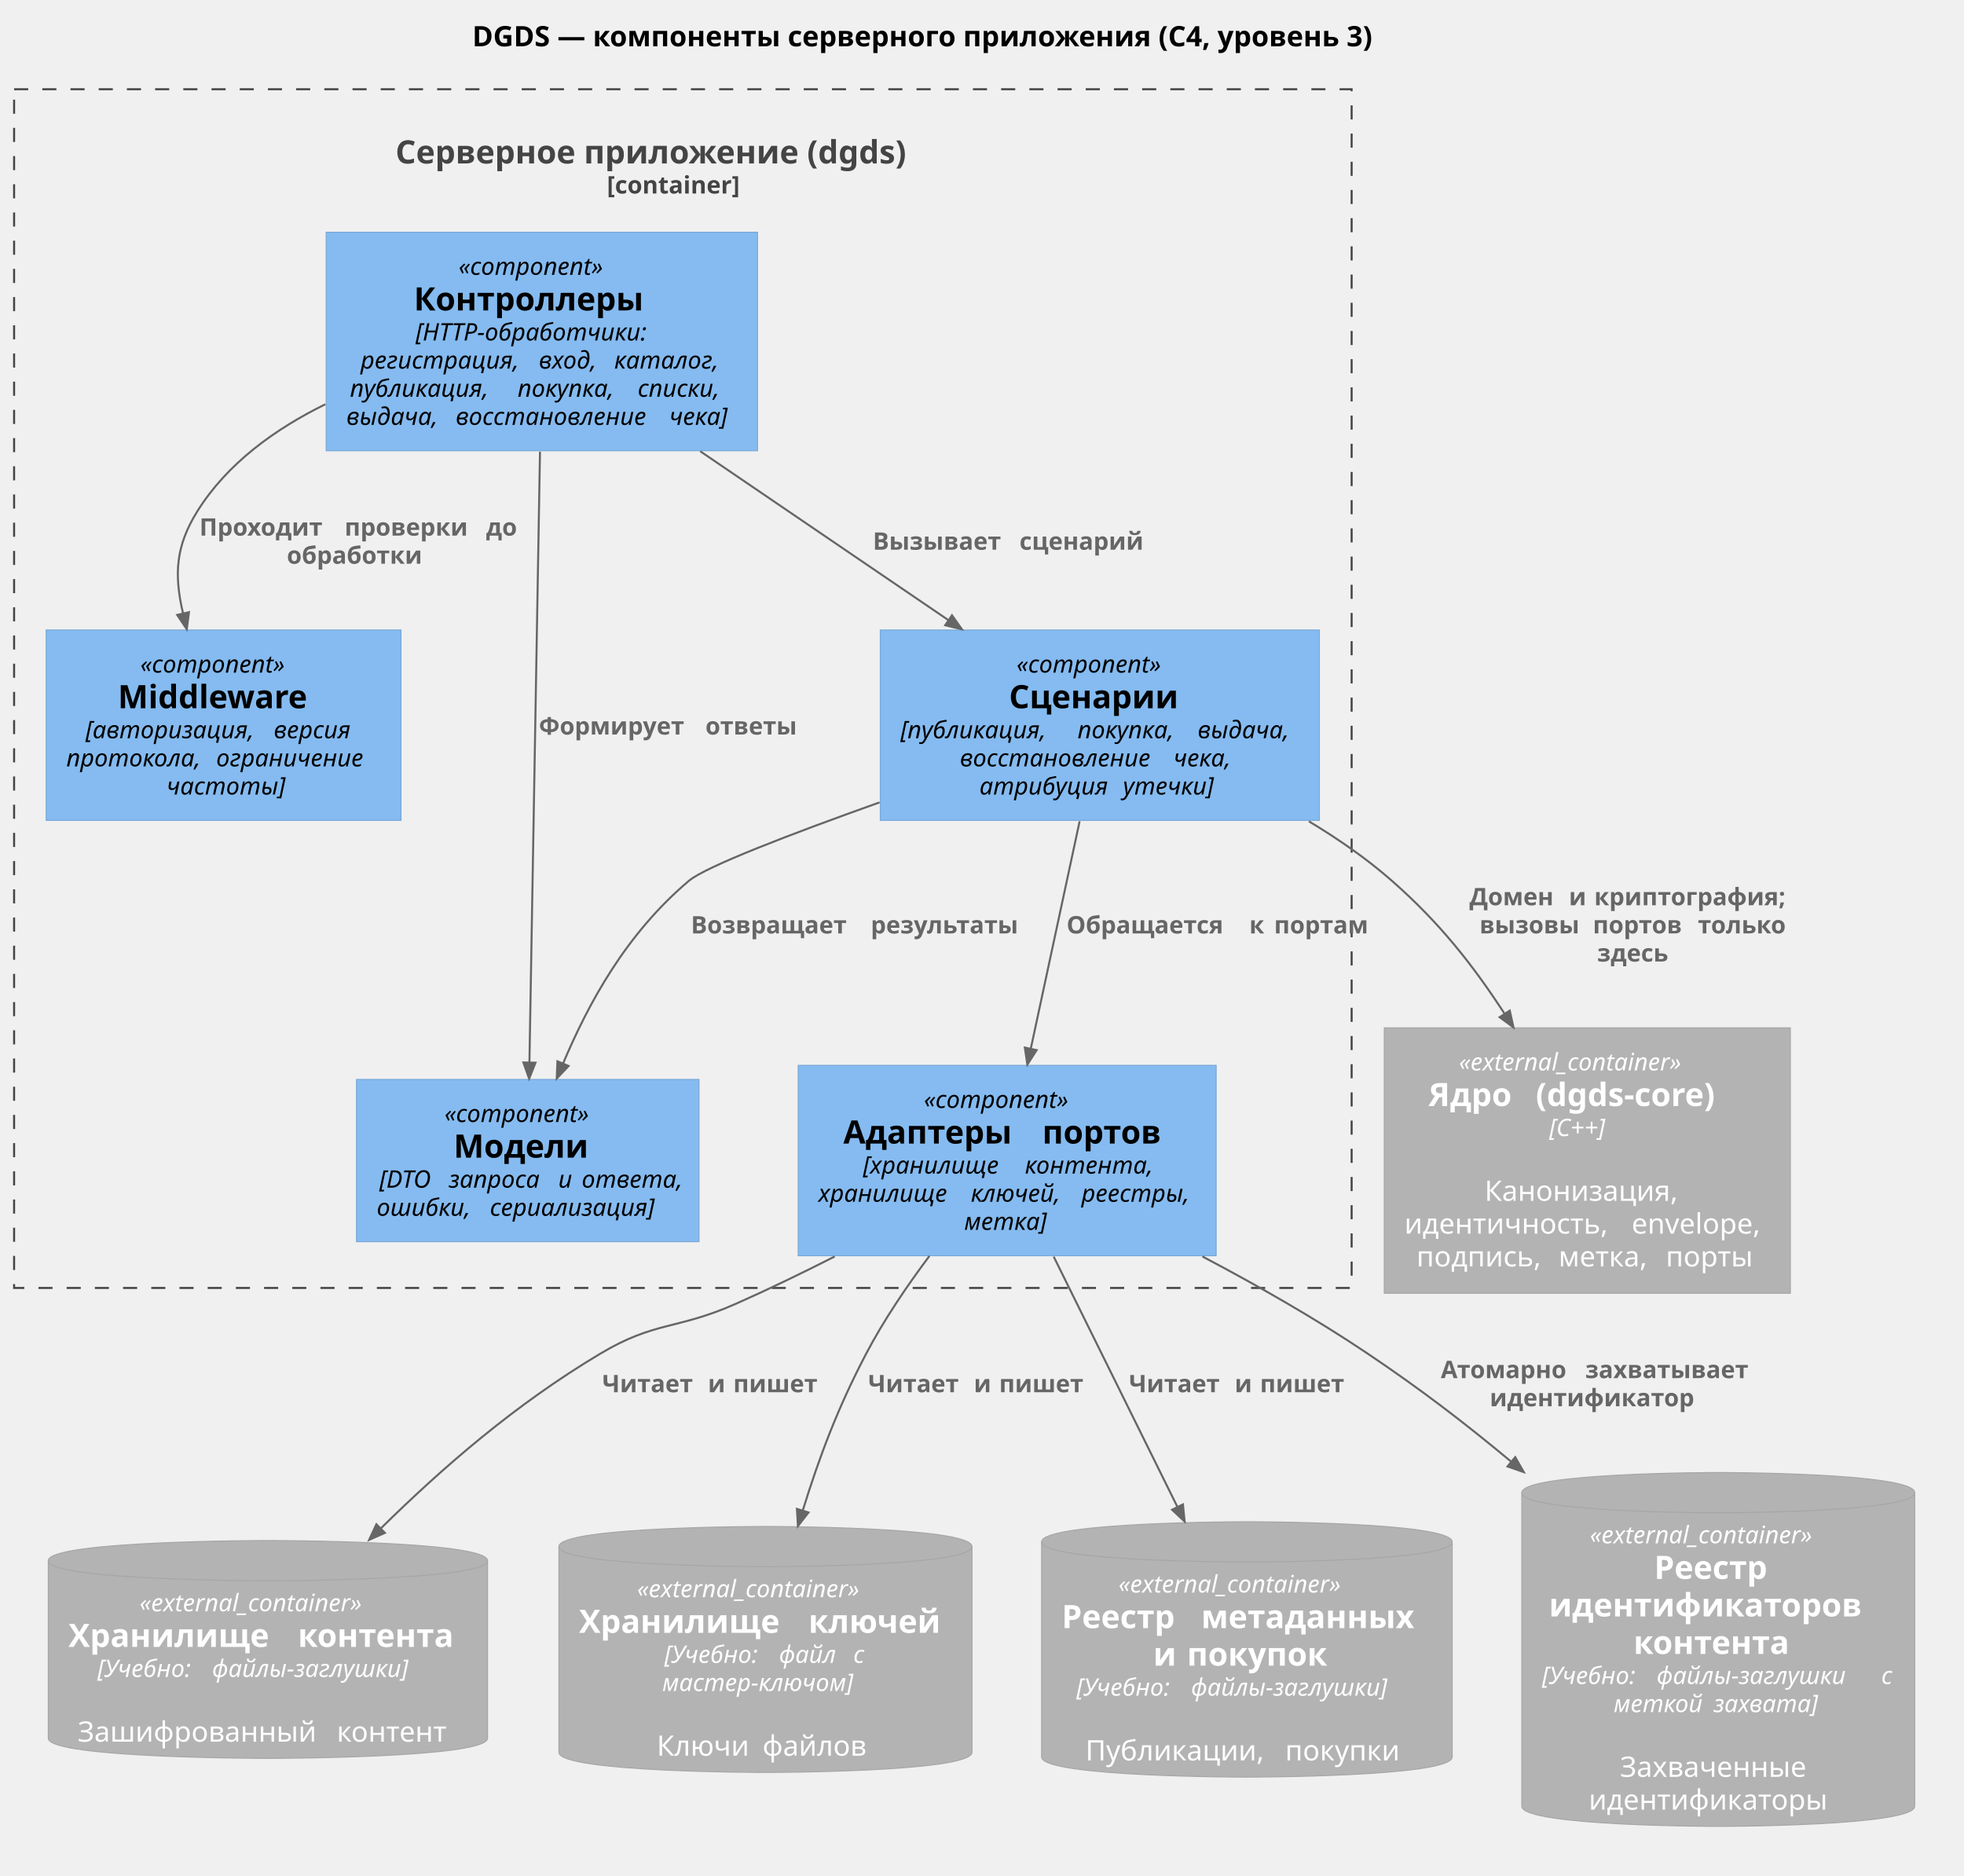
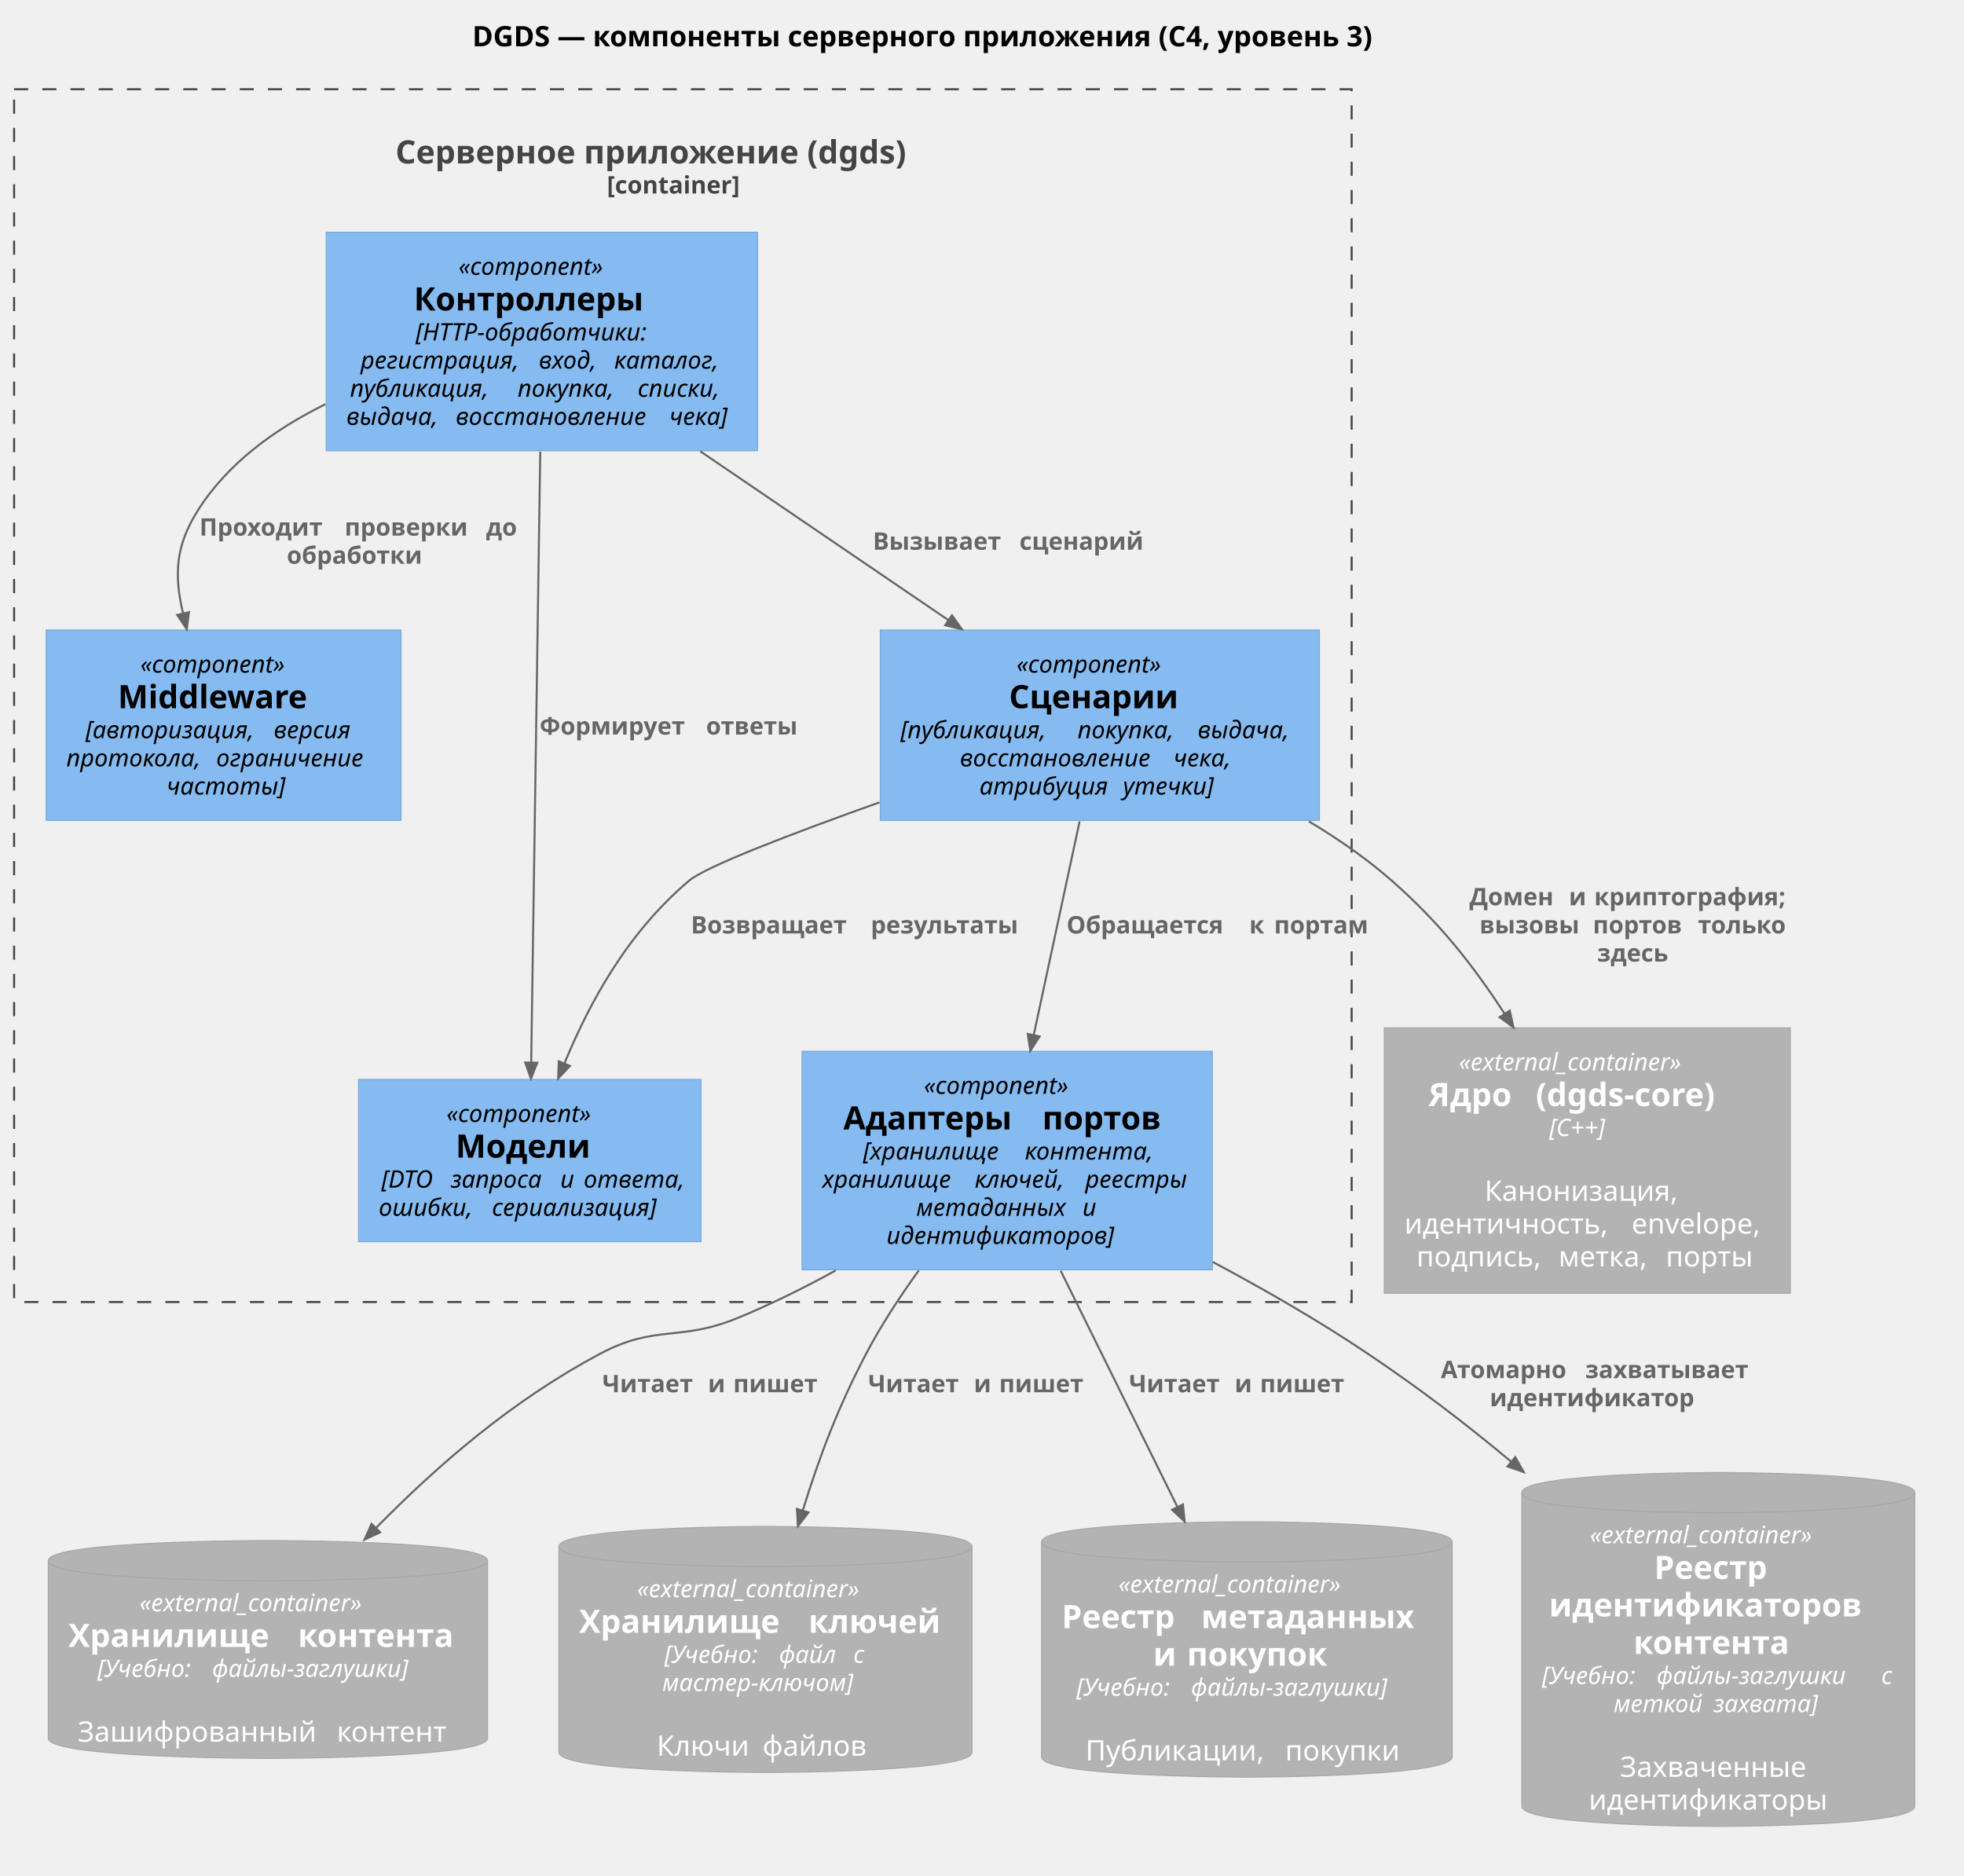
<svg xmlns="http://www.w3.org/2000/svg" version="1.1" data-diagram-type="DESCRIPTION" style="width:975px;height:931px;background:#FFFFFF;" width="975px" height="931px" viewBox="0 0 975 931" zoomAndPan="magnify" preserveAspectRatio="none" contentStyleType="text/css">
  <defs />
  <g font-family="sans-serif" lengthAdjust="spacing">
    <g class="title" data-source-line="3">
      <text x="234.459" y="22.995" fill="#000" font-size="14" textLength="499.611" font-weight="700">DGDS — компоненты серверного приложения (C4, уровень 3)</text>
    </g>
    <g class="cluster" data-qualified-name="server" id="ent0001" data-source-line="1666">
-       <rect x="7" y="44.297" width="664" height="595.09" fill="none" style="stroke:#444;stroke-width:1;stroke-dasharray:7,7;" />
+       <rect x="7" y="44.297" width="664" height="602.08" fill="none" style="stroke:#444;stroke-width:1;stroke-dasharray:7,7;" />
      <text x="196.328" y="81.148" fill="#444" font-size="16" textLength="285.344" font-weight="700">Серверное приложение (dgds)</text>
      <text x="301.292" y="96.061" fill="#444" font-size="12" textLength="75.416" font-weight="700">[container]</text>
    </g>
    <g class="entity" data-qualified-name="server.middleware" id="ent0002" data-source-line="78">
      <rect x="22.93" y="312.767" width="176.141" height="94.5" fill="#85BBF0" style="stroke:#78A8D8;stroke-width:0.5;" />
      <text x="69.651" y="333.906" fill="#000" font-size="12" textLength="82.699" font-style="italic">«component»</text>
      <text x="58.516" y="351.587" fill="#000" font-size="16" textLength="104.969" font-weight="700">Middleware</text>
      <text x="42.454" y="366.499" fill="#000" font-size="12" textLength="89.59" font-style="italic">[авторизация,</text>
      <text x="132.044" y="366.499" fill="#000" font-size="12" font-style="italic"> </text>
      <text x="135.859" y="366.499" fill="#000" font-size="12" textLength="43.688" font-style="italic">версия</text>
      <text x="32.93" y="380.468" fill="#000" font-size="12" textLength="70.564" font-style="italic">протокола,</text>
      <text x="103.494" y="380.468" fill="#000" font-size="12" font-style="italic"> </text>
      <text x="107.309" y="380.468" fill="#000" font-size="12" textLength="81.762" font-style="italic">ограничение</text>
      <text x="82.741" y="394.437" fill="#000" font-size="12" textLength="56.52" font-style="italic">частоты]</text>
    </g>
    <g class="entity" data-qualified-name="server.controllers" id="ent0003" data-source-line="78">
      <rect x="161.93" y="115.297" width="214.133" height="108.469" fill="#85BBF0" style="stroke:#78A8D8;stroke-width:0.5;" />
      <text x="227.647" y="136.436" fill="#000" font-size="12" textLength="82.699" font-style="italic">«component»</text>
      <text x="205.469" y="154.117" fill="#000" font-size="16" textLength="127.055" font-weight="700">Контроллеры</text>
      <text x="206.319" y="169.029" fill="#000" font-size="12" textLength="125.355" font-style="italic">[HTTP-обработчики:</text>
      <text x="178.999" y="182.998" fill="#000" font-size="12" textLength="84.662" font-style="italic">регистрация,</text>
      <text x="263.661" y="182.998" fill="#000" font-size="12" font-style="italic"> </text>
      <text x="267.476" y="182.998" fill="#000" font-size="12" textLength="33.627" font-style="italic">вход,</text>
      <text x="301.103" y="182.998" fill="#000" font-size="12" font-style="italic"> </text>
      <text x="304.917" y="182.998" fill="#000" font-size="12" textLength="54.076" font-style="italic">каталог,</text>
      <text x="173.723" y="196.967" fill="#000" font-size="12" textLength="79.418" font-style="italic">публикация,</text>
      <text x="253.141" y="196.967" fill="#000" font-size="12" font-style="italic"> </text>
      <text x="256.955" y="196.967" fill="#000" font-size="12" textLength="55.799" font-style="italic">покупка,</text>
      <text x="312.754" y="196.967" fill="#000" font-size="12" font-style="italic"> </text>
      <text x="316.569" y="196.967" fill="#000" font-size="12" textLength="47.701" font-style="italic">списки,</text>
      <text x="171.93" y="210.936" fill="#000" font-size="12" textLength="50.455" font-style="italic">выдача,</text>
      <text x="222.385" y="210.936" fill="#000" font-size="12" font-style="italic"> </text>
      <text x="226.2" y="210.936" fill="#000" font-size="12" textLength="102.293" font-style="italic">восстановление</text>
      <text x="328.493" y="210.936" fill="#000" font-size="12" font-style="italic"> </text>
      <text x="332.307" y="210.936" fill="#000" font-size="12" textLength="33.756" font-style="italic">чека]</text>
    </g>
    <g class="entity" data-qualified-name="server.services" id="ent0004" data-source-line="78">
      <rect x="437.01" y="312.767" width="217.982" height="94.5" fill="#85BBF0" style="stroke:#78A8D8;stroke-width:0.5;" />
      <text x="504.652" y="333.906" fill="#000" font-size="12" textLength="82.699" font-style="italic">«component»</text>
      <text x="500.911" y="351.587" fill="#000" font-size="16" textLength="90.18" font-weight="700">Сценарии</text>
      <text x="447.01" y="366.499" fill="#000" font-size="12" textLength="84.1" font-style="italic">[публикация,</text>
      <text x="531.11" y="366.499" fill="#000" font-size="12" font-style="italic"> </text>
      <text x="534.924" y="366.499" fill="#000" font-size="12" textLength="55.799" font-style="italic">покупка,</text>
      <text x="590.723" y="366.499" fill="#000" font-size="12" font-style="italic"> </text>
      <text x="594.537" y="366.499" fill="#000" font-size="12" textLength="50.455" font-style="italic">выдача,</text>
      <text x="476.503" y="380.468" fill="#000" font-size="12" textLength="102.293" font-style="italic">восстановление</text>
      <text x="578.796" y="380.468" fill="#000" font-size="12" font-style="italic"> </text>
      <text x="582.611" y="380.468" fill="#000" font-size="12" textLength="32.889" font-style="italic">чека,</text>
      <text x="486.224" y="394.437" fill="#000" font-size="12" textLength="67.447" font-style="italic">атрибуция</text>
      <text x="553.671" y="394.437" fill="#000" font-size="12" font-style="italic"> </text>
      <text x="557.486" y="394.437" fill="#000" font-size="12" textLength="48.293" font-style="italic">утечки]</text>
    </g>
    <g class="entity" data-qualified-name="server.models" id="ent0005" data-source-line="78">
-       <rect x="176.99" y="535.877" width="170.018" height="80.531" fill="#85BBF0" style="stroke:#78A8D8;stroke-width:0.5;" />
-       <text x="220.649" y="557.016" fill="#000" font-size="12" textLength="82.699" font-style="italic">«component»</text>
-       <text x="225.19" y="574.697" fill="#000" font-size="16" textLength="73.617" font-weight="700">Модели</text>
-       <text x="188.311" y="589.609" fill="#000" font-size="12" textLength="30.697" font-style="italic">[DTO</text>
-       <text x="219.009" y="589.609" fill="#000" font-size="12" font-style="italic"> </text>
-       <text x="222.823" y="589.609" fill="#000" font-size="12" textLength="50.49" font-style="italic">запроса</text>
-       <text x="273.313" y="589.609" fill="#000" font-size="12" font-style="italic"> </text>
-       <text x="277.128" y="589.609" fill="#000" font-size="12" font-style="italic">и</text>
-       <text x="284.927" y="589.609" fill="#000" font-size="12" font-style="italic"> </text>
-       <text x="288.741" y="589.609" fill="#000" font-size="12" textLength="46.945" font-style="italic">ответа,</text>
-       <text x="186.99" y="603.578" fill="#000" font-size="12" textLength="52.383" font-style="italic">ошибки,</text>
-       <text x="239.373" y="603.578" fill="#000" font-size="12" font-style="italic"> </text>
-       <text x="243.187" y="603.578" fill="#000" font-size="12" textLength="93.82" font-style="italic">сериализация]</text>
+       <rect x="177.99" y="535.877" width="170.018" height="80.531" fill="#85BBF0" style="stroke:#78A8D8;stroke-width:0.5;" />
+       <text x="221.649" y="557.016" fill="#000" font-size="12" textLength="82.699" font-style="italic">«component»</text>
+       <text x="226.19" y="574.697" fill="#000" font-size="16" textLength="73.617" font-weight="700">Модели</text>
+       <text x="189.311" y="589.609" fill="#000" font-size="12" textLength="30.697" font-style="italic">[DTO</text>
+       <text x="220.009" y="589.609" fill="#000" font-size="12" font-style="italic"> </text>
+       <text x="223.823" y="589.609" fill="#000" font-size="12" textLength="50.49" font-style="italic">запроса</text>
+       <text x="274.313" y="589.609" fill="#000" font-size="12" font-style="italic"> </text>
+       <text x="278.128" y="589.609" fill="#000" font-size="12" font-style="italic">и</text>
+       <text x="285.927" y="589.609" fill="#000" font-size="12" font-style="italic"> </text>
+       <text x="289.741" y="589.609" fill="#000" font-size="12" textLength="46.945" font-style="italic">ответа,</text>
+       <text x="187.99" y="603.578" fill="#000" font-size="12" textLength="52.383" font-style="italic">ошибки,</text>
+       <text x="240.373" y="603.578" fill="#000" font-size="12" font-style="italic"> </text>
+       <text x="244.187" y="603.578" fill="#000" font-size="12" textLength="93.82" font-style="italic">сериализация]</text>
    </g>
    <g class="entity" data-qualified-name="server.adapters" id="ent0006" data-source-line="78">
-       <rect x="396.26" y="528.887" width="207.482" height="94.5" fill="#85BBF0" style="stroke:#78A8D8;stroke-width:0.5;" />
-       <text x="458.652" y="550.026" fill="#000" font-size="12" textLength="82.699" font-style="italic">«component»</text>
-       <text x="418.669" y="567.707" fill="#000" font-size="16" textLength="93.203" font-weight="700">Адаптеры</text>
-       <text x="511.872" y="567.707" fill="#000" font-size="16" font-weight="700"> </text>
-       <text x="517.443" y="567.707" fill="#000" font-size="16" textLength="63.891" font-weight="700">портов</text>
-       <text x="428.411" y="582.619" fill="#000" font-size="12" textLength="76.553" font-style="italic">[хранилище</text>
-       <text x="504.964" y="582.619" fill="#000" font-size="12" font-style="italic"> </text>
-       <text x="508.779" y="582.619" fill="#000" font-size="12" textLength="62.813" font-style="italic">контента,</text>
-       <text x="406.26" y="596.588" fill="#000" font-size="12" textLength="71.871" font-style="italic">хранилище</text>
-       <text x="478.131" y="596.588" fill="#000" font-size="12" font-style="italic"> </text>
-       <text x="481.946" y="596.588" fill="#000" font-size="12" textLength="51.105" font-style="italic">ключей,</text>
-       <text x="533.051" y="596.588" fill="#000" font-size="12" font-style="italic"> </text>
-       <text x="536.865" y="596.588" fill="#000" font-size="12" textLength="56.877" font-style="italic">реестры,</text>
-       <text x="478.647" y="610.557" fill="#000" font-size="12" textLength="42.709" font-style="italic">метка]</text>
+       <rect x="398.17" y="521.907" width="203.668" height="108.469" fill="#85BBF0" style="stroke:#78A8D8;stroke-width:0.5;" />
+       <text x="458.654" y="543.046" fill="#000" font-size="12" textLength="82.699" font-style="italic">«component»</text>
+       <text x="418.672" y="560.727" fill="#000" font-size="16" textLength="93.203" font-weight="700">Адаптеры</text>
+       <text x="511.875" y="560.727" fill="#000" font-size="16" font-weight="700"> </text>
+       <text x="517.445" y="560.727" fill="#000" font-size="16" textLength="63.891" font-weight="700">портов</text>
+       <text x="428.414" y="575.639" fill="#000" font-size="12" textLength="76.553" font-style="italic">[хранилище</text>
+       <text x="504.967" y="575.639" fill="#000" font-size="12" font-style="italic"> </text>
+       <text x="508.781" y="575.639" fill="#000" font-size="12" textLength="62.813" font-style="italic">контента,</text>
+       <text x="408.17" y="589.608" fill="#000" font-size="12" textLength="71.871" font-style="italic">хранилище</text>
+       <text x="480.041" y="589.608" fill="#000" font-size="12" font-style="italic"> </text>
+       <text x="483.856" y="589.608" fill="#000" font-size="12" textLength="51.105" font-style="italic">ключей,</text>
+       <text x="534.961" y="589.608" fill="#000" font-size="12" font-style="italic"> </text>
+       <text x="538.775" y="589.608" fill="#000" font-size="12" textLength="53.063" font-style="italic">реестры</text>
+       <text x="454.849" y="603.577" fill="#000" font-size="12" textLength="78.697" font-style="italic">метаданных</text>
+       <text x="533.546" y="603.577" fill="#000" font-size="12" font-style="italic"> </text>
+       <text x="537.36" y="603.577" fill="#000" font-size="12" font-style="italic">и</text>
+       <text x="440.095" y="617.546" fill="#000" font-size="12" textLength="119.818" font-style="italic">идентификаторов]</text>
    </g>
    <g class="entity" data-qualified-name="core" id="ent0007" data-source-line="83">
      <rect x="687.21" y="510.267" width="201.583" height="131.75" fill="#B3B3B3" style="stroke:#A6A6A6;stroke-width:0.5;" />
      <text x="724.266" y="531.406" fill="#FFF" font-size="12" textLength="127.471" font-style="italic">«external_container»</text>
      <text x="709.189" y="549.087" fill="#FFF" font-size="16" textLength="47.688" font-weight="700">Ядро</text>
      <text x="756.877" y="549.087" fill="#FFF" font-size="16" font-weight="700"> </text>
      <text x="762.447" y="549.087" fill="#FFF" font-size="16" textLength="104.367" font-weight="700">(dgds-core)</text>
      <text x="769.076" y="563.999" fill="#FFF" font-size="12" textLength="37.852" font-style="italic">[C++]</text>
      <text x="785.776" y="579.824" fill="#FFF" font-size="14"> </text>
      <text x="736.995" y="596.121" fill="#FFF" font-size="14" textLength="102.013">Канонизация,</text>
      <text x="697.21" y="612.418" fill="#FFF" font-size="14" textLength="108.343">идентичность,</text>
      <text x="805.553" y="612.418" fill="#FFF" font-size="14"> </text>
      <text x="810.003" y="612.418" fill="#FFF" font-size="14" textLength="68.79">envelope,</text>
      <text x="703.212" y="628.715" fill="#FFF" font-size="14" textLength="66.049">подпись,</text>
      <text x="769.261" y="628.715" fill="#FFF" font-size="14"> </text>
      <text x="773.711" y="628.715" fill="#FFF" font-size="14" textLength="48.815">метка,</text>
      <text x="822.526" y="628.715" fill="#FFF" font-size="14"> </text>
      <text x="826.977" y="628.715" fill="#FFF" font-size="14" textLength="45.814">порты</text>
    </g>
    <g class="entity" data-qualified-name="blobs" id="ent0008" data-source-line="87">
      <path d="M23.98,774.777 C23.98,764.777 133.003,764.777 133.003,764.777 C133.003,764.777 242.027,764.777 242.027,774.777 L242.027,862.933 C242.027,872.933 133.003,872.933 133.003,872.933 C133.003,872.933 23.98,872.933 23.98,862.933 L23.98,774.777" style="stroke:#A6A6A6;stroke-width:0.5;" fill="#B3B3B3" />
      <path d="M23.98,774.777 C23.98,784.777 133.003,784.777 133.003,784.777 C133.003,784.777 242.027,784.777 242.027,774.777" style="stroke:#A6A6A6;stroke-width:0.5;" fill="none" />
      <text x="69.268" y="799.916" fill="#FFF" font-size="12" textLength="127.471" font-style="italic">«external_container»</text>
      <text x="33.98" y="817.597" fill="#FFF" font-size="16" textLength="108.32" font-weight="700">Хранилище</text>
      <text x="142.3" y="817.597" fill="#FFF" font-size="16" font-weight="700"> </text>
      <text x="147.871" y="817.597" fill="#FFF" font-size="16" textLength="84.156" font-weight="700">контента</text>
      <text x="48.344" y="832.509" fill="#FFF" font-size="12" textLength="53.098" font-style="italic">[Учебно:</text>
      <text x="101.442" y="832.509" fill="#FFF" font-size="12" font-style="italic"> </text>
      <text x="105.256" y="832.509" fill="#FFF" font-size="12" textLength="112.406" font-style="italic">файлы-заглушки]</text>
      <text x="130.778" y="848.334" fill="#FFF" font-size="14"> </text>
      <text x="38.565" y="864.631" fill="#FFF" font-size="14" textLength="124.175">Зашифрованный</text>
      <text x="162.74" y="864.631" fill="#FFF" font-size="14"> </text>
      <text x="167.19" y="864.631" fill="#FFF" font-size="14" textLength="60.252">контент</text>
    </g>
    <g class="entity" data-qualified-name="keys" id="ent0009" data-source-line="87">
      <path d="M277.46,767.787 C277.46,757.787 379.995,757.787 379.995,757.787 C379.995,757.787 482.53,757.787 482.53,767.787 L482.53,869.912 C482.53,879.912 379.995,879.912 379.995,879.912 C379.995,879.912 277.46,879.912 277.46,869.912 L277.46,767.787" style="stroke:#A6A6A6;stroke-width:0.5;" fill="#B3B3B3" />
      <path d="M277.46,767.787 C277.46,777.787 379.995,777.787 379.995,777.787 C379.995,777.787 482.53,777.787 482.53,767.787" style="stroke:#A6A6A6;stroke-width:0.5;" fill="none" />
      <text x="316.26" y="792.926" fill="#FFF" font-size="12" textLength="127.471" font-style="italic">«external_container»</text>
      <text x="287.46" y="810.607" fill="#FFF" font-size="16" textLength="108.32" font-weight="700">Хранилище</text>
      <text x="395.78" y="810.607" fill="#FFF" font-size="16" font-weight="700"> </text>
      <text x="401.351" y="810.607" fill="#FFF" font-size="16" textLength="71.18" font-weight="700">ключей</text>
      <text x="329.792" y="825.519" fill="#FFF" font-size="12" textLength="53.098" font-style="italic">[Учебно:</text>
      <text x="382.89" y="825.519" fill="#FFF" font-size="12" font-style="italic"> </text>
      <text x="386.704" y="825.519" fill="#FFF" font-size="12" textLength="33.082" font-style="italic">файл</text>
      <text x="419.786" y="825.519" fill="#FFF" font-size="12" font-style="italic"> </text>
      <text x="423.601" y="825.519" fill="#FFF" font-size="12" font-style="italic">с</text>
      <text x="328.74" y="839.488" fill="#FFF" font-size="12" textLength="102.51" font-style="italic">мастер-ключом]</text>
      <text x="377.77" y="855.313" fill="#FFF" font-size="14"> </text>
      <text x="326.043" y="871.61" fill="#FFF" font-size="14" textLength="48.043">Ключи</text>
      <text x="374.085" y="871.61" fill="#FFF" font-size="14"> </text>
      <text x="378.536" y="871.61" fill="#FFF" font-size="14" textLength="55.412">файлов</text>
    </g>
    <g class="entity" data-qualified-name="meta" id="ent0010" data-source-line="87">
      <path d="M517.09,765.457 C517.09,755.457 619.004,755.457 619.004,755.457 C619.004,755.457 720.918,755.457 720.918,765.457 L720.918,872.238 C720.918,882.238 619.004,882.238 619.004,882.238 C619.004,882.238 517.09,882.238 517.09,872.238 L517.09,765.457" style="stroke:#A6A6A6;stroke-width:0.5;" fill="#B3B3B3" />
      <path d="M517.09,765.457 C517.09,775.457 619.004,775.457 619.004,775.457 C619.004,775.457 720.918,775.457 720.918,765.457" style="stroke:#A6A6A6;stroke-width:0.5;" fill="none" />
      <text x="555.269" y="790.596" fill="#FFF" font-size="12" textLength="127.471" font-style="italic">«external_container»</text>
      <text x="527.09" y="808.277" fill="#FFF" font-size="16" textLength="63.641" font-weight="700">Реестр</text>
      <text x="590.731" y="808.277" fill="#FFF" font-size="16" font-weight="700"> </text>
      <text x="596.301" y="808.277" fill="#FFF" font-size="16" textLength="114.617" font-weight="700">метаданных</text>
      <text x="572.492" y="826.902" fill="#FFF" font-size="16" font-weight="700">и</text>
      <text x="583.703" y="826.902" fill="#FFF" font-size="16" font-weight="700"> </text>
      <text x="589.274" y="826.902" fill="#FFF" font-size="16" textLength="76.242" font-weight="700">покупок</text>
      <text x="534.345" y="841.814" fill="#FFF" font-size="12" textLength="53.098" font-style="italic">[Учебно:</text>
      <text x="587.443" y="841.814" fill="#FFF" font-size="12" font-style="italic"> </text>
      <text x="591.257" y="841.814" fill="#FFF" font-size="12" textLength="112.406" font-style="italic">файлы-заглушки]</text>
      <text x="616.779" y="857.639" fill="#FFF" font-size="14"> </text>
      <text x="538.842" y="873.936" fill="#FFF" font-size="14" textLength="94.705">Публикации,</text>
      <text x="633.548" y="873.936" fill="#FFF" font-size="14"> </text>
      <text x="637.998" y="873.936" fill="#FFF" font-size="14" textLength="61.168">покупки</text>
    </g>
    <g class="entity" data-qualified-name="identities" id="ent0011" data-source-line="87">
      <path d="M755.48,741.017 C755.48,731.017 853.004,731.017 853.004,731.017 C853.004,731.017 950.529,731.017 950.529,741.017 L950.529,896.689 C950.529,906.689 853.004,906.689 853.004,906.689 C853.004,906.689 755.48,906.689 755.48,896.689 L755.48,741.017" style="stroke:#A6A6A6;stroke-width:0.5;" fill="#B3B3B3" />
      <path d="M755.48,741.017 C755.48,751.017 853.004,751.017 853.004,751.017 C853.004,751.017 950.529,751.017 950.529,741.017" style="stroke:#A6A6A6;stroke-width:0.5;" fill="none" />
      <text x="789.269" y="766.156" fill="#FFF" font-size="12" textLength="127.471" font-style="italic">«external_container»</text>
      <text x="821.184" y="783.837" fill="#FFF" font-size="16" textLength="63.641" font-weight="700">Реестр</text>
      <text x="768.954" y="802.462" fill="#FFF" font-size="16" textLength="168.102" font-weight="700">идентификаторов</text>
      <text x="810.926" y="821.087" fill="#FFF" font-size="16" textLength="84.156" font-weight="700">контента</text>
      <text x="765.48" y="835.999" fill="#FFF" font-size="12" textLength="53.098" font-style="italic">[Учебно:</text>
      <text x="818.578" y="835.999" fill="#FFF" font-size="12" font-style="italic"> </text>
      <text x="822.392" y="835.999" fill="#FFF" font-size="12" textLength="107.725" font-style="italic">файлы-заглушки</text>
      <text x="930.117" y="835.999" fill="#FFF" font-size="12" font-style="italic"> </text>
      <text x="933.931" y="835.999" fill="#FFF" font-size="12" font-style="italic">с</text>
      <text x="801.046" y="849.968" fill="#FFF" font-size="12" textLength="45.814" font-style="italic">меткой</text>
      <text x="846.861" y="849.968" fill="#FFF" font-size="12" font-style="italic"> </text>
      <text x="850.675" y="849.968" fill="#FFF" font-size="12" textLength="54.287" font-style="italic">захвата]</text>
      <text x="850.779" y="865.793" fill="#FFF" font-size="14"> </text>
      <text x="804.24" y="882.09" fill="#FFF" font-size="14" textLength="97.528">Захваченные</text>
      <text x="788.723" y="898.387" fill="#FFF" font-size="14" textLength="128.563">идентификаторы</text>
    </g>
    <g class="link" data-entity-1="ent0003" data-entity-2="ent0002" id="lnk12" data-source-line="1779" data-link-type="dependency">
      <path d="M161.51,200.697 C136.45,213.007 112.79,230.107 98,253.767 C87.21,271.017 86.329,285.189 90.889,304.589" style="stroke:#666;stroke-width:1;" fill="none" id="controllers-to-middleware" />
      <polygon points="92.72,312.377,93.81,303.903,87.969,305.276,92.72,312.377" fill="#666" style="stroke:#666;stroke-width:1;stroke-linejoin:miter;stroke-miterlimit:10;" />
      <text x="99" y="265.906" fill="#666" font-size="12" textLength="67.916" font-weight="700">Проходит</text>
      <text x="166.916" y="265.906" fill="#666" font-size="12" font-weight="700"> </text>
      <text x="171.094" y="265.906" fill="#666" font-size="12" textLength="66" font-weight="700">проверки</text>
      <text x="237.094" y="265.906" fill="#666" font-size="12" font-weight="700"> </text>
      <text x="241.271" y="265.906" fill="#666" font-size="12" textLength="17.936" font-weight="700">до</text>
      <text x="142.383" y="279.874" fill="#666" font-size="12" textLength="73.441" font-weight="700">обработки</text>
    </g>
    <g class="link" data-entity-1="ent0003" data-entity-2="ent0004" id="lnk13" data-source-line="1779" data-link-type="dependency">
      <path d="M347.64,224.037 C388.58,251.897 431.556,281.147 470.916,307.927" style="stroke:#666;stroke-width:1;" fill="none" id="controllers-to-services" />
      <polygon points="477.53,312.427,472.603,305.446,469.228,310.407,477.53,312.427" fill="#666" style="stroke:#666;stroke-width:1;stroke-linejoin:miter;stroke-miterlimit:10;" />
      <text x="433.31" y="272.906" fill="#666" font-size="12" textLength="68.607" font-weight="700">Вызывает</text>
      <text x="501.917" y="272.906" fill="#666" font-size="12" font-weight="700"> </text>
      <text x="506.095" y="272.906" fill="#666" font-size="12" textLength="65.941" font-weight="700">сценарий</text>
    </g>
    <g class="link" data-entity-1="ent0003" data-entity-2="ent0005" id="lnk14" data-source-line="1779" data-link-type="dependency">
-       <path d="M268.07,224.257 C266.64,306.697 264.088,454.498 262.828,527.508" style="stroke:#666;stroke-width:1;" fill="none" id="controllers-to-models" />
-       <polygon points="262.69,535.507,265.828,527.56,259.828,527.456,262.69,535.507" fill="#666" style="stroke:#666;stroke-width:1;stroke-linejoin:miter;stroke-miterlimit:10;" />
-       <text x="267.54" y="364.656" fill="#666" font-size="12" textLength="78.457" font-weight="700">Формирует</text>
-       <text x="345.997" y="364.656" fill="#666" font-size="12" font-weight="700"> </text>
-       <text x="350.175" y="364.656" fill="#666" font-size="12" textLength="48.738" font-weight="700">ответы</text>
+       <path d="M268.2,224.257 C266.98,306.697 264.788,454.498 263.708,527.508" style="stroke:#666;stroke-width:1;" fill="none" id="controllers-to-models" />
+       <polygon points="263.59,535.507,266.708,527.552,260.709,527.463,263.59,535.507" fill="#666" style="stroke:#666;stroke-width:1;stroke-linejoin:miter;stroke-miterlimit:10;" />
+       <text x="267.89" y="364.656" fill="#666" font-size="12" textLength="78.457" font-weight="700">Формирует</text>
+       <text x="346.347" y="364.656" fill="#666" font-size="12" font-weight="700"> </text>
+       <text x="350.525" y="364.656" fill="#666" font-size="12" textLength="48.738" font-weight="700">ответы</text>
    </g>
    <g class="link" data-entity-1="ent0004" data-entity-2="ent0005" id="lnk15" data-source-line="1779" data-link-type="dependency">
-       <path d="M436.64,398.337 C392.68,414.007 350.34,430.217 342,437.267 C311.03,463.427 292.409,497.426 279.499,528.036" style="stroke:#666;stroke-width:1;" fill="none" id="services-to-models" />
-       <polygon points="276.39,535.407,282.263,529.201,276.735,526.87,276.39,535.407" fill="#666" style="stroke:#666;stroke-width:1;stroke-linejoin:miter;stroke-miterlimit:10;" />
+       <path d="M436.63,398.317 C392.66,413.987 350.32,430.197 342,437.267 C311.2,463.427 292.844,497.407 280.154,528.017" style="stroke:#666;stroke-width:1;" fill="none" id="services-to-models" />
+       <polygon points="277.09,535.407,282.925,529.166,277.382,526.868,277.09,535.407" fill="#666" style="stroke:#666;stroke-width:1;stroke-linejoin:miter;stroke-miterlimit:10;" />
      <text x="343" y="463.406" fill="#666" font-size="12" textLength="85.102" font-weight="700">Возвращает</text>
      <text x="428.102" y="463.406" fill="#666" font-size="12" font-weight="700"> </text>
      <text x="432.279" y="463.406" fill="#666" font-size="12" textLength="80.76" font-weight="700">результаты</text>
    </g>
    <g class="link" data-entity-1="ent0004" data-entity-2="ent0006" id="lnk16" data-source-line="1779" data-link-type="dependency">
-       <path d="M535.96,407.737 C528.27,443.547 519.378,484.905 511.698,520.695" style="stroke:#666;stroke-width:1;" fill="none" id="services-to-adapters" />
-       <polygon points="510.02,528.517,514.632,521.324,508.765,520.066,510.02,528.517" fill="#666" style="stroke:#666;stroke-width:1;stroke-linejoin:miter;stroke-miterlimit:10;" />
+       <path d="M535.96,407.737 C528.75,441.337 520.681,478.876 513.151,513.906" style="stroke:#666;stroke-width:1;" fill="none" id="services-to-adapters" />
+       <polygon points="511.47,521.727,516.084,514.536,510.218,513.275,511.47,521.727" fill="#666" style="stroke:#666;stroke-width:1;stroke-linejoin:miter;stroke-miterlimit:10;" />
      <text x="529.47" y="463.406" fill="#666" font-size="12" textLength="86.543" font-weight="700">Обращается</text>
      <text x="616.013" y="463.406" fill="#666" font-size="12" font-weight="700"> </text>
      <text x="620.191" y="463.406" fill="#666" font-size="12" font-weight="700">к</text>
      <text x="628.335" y="463.406" fill="#666" font-size="12" font-weight="700"> </text>
      <text x="632.513" y="463.406" fill="#666" font-size="12" textLength="49.986" font-weight="700">портам</text>
    </g>
    <g class="link" data-entity-1="ent0004" data-entity-2="ent0007" id="lnk17" data-source-line="1779" data-link-type="dependency">
      <path d="M649.8,407.757 C664.39,416.507 678.61,426.377 691,437.267 C714.41,457.837 730.774,478.453 746.984,503.343" style="stroke:#666;stroke-width:1;" fill="none" id="services-to-core" />
      <polygon points="751.35,510.047,749.498,501.706,744.47,504.98,751.35,510.047" fill="#666" style="stroke:#666;stroke-width:1;stroke-linejoin:miter;stroke-miterlimit:10;" />
      <text x="729.49" y="449.406" fill="#666" font-size="12" textLength="45.17" font-weight="700">Домен</text>
      <text x="774.66" y="449.406" fill="#666" font-size="12" font-weight="700"> </text>
      <text x="778.838" y="449.406" fill="#666" font-size="12" font-weight="700">и</text>
      <text x="787.246" y="449.406" fill="#666" font-size="12" font-weight="700"> </text>
      <text x="791.424" y="449.406" fill="#666" font-size="12" textLength="104.408" font-weight="700">криптография;</text>
      <text x="734.488" y="463.374" fill="#666" font-size="12" textLength="52.107" font-weight="700">вызовы</text>
      <text x="786.595" y="463.374" fill="#666" font-size="12" font-weight="700"> </text>
      <text x="790.773" y="463.374" fill="#666" font-size="12" textLength="47.918" font-weight="700">портов</text>
      <text x="838.691" y="463.374" fill="#666" font-size="12" font-weight="700"> </text>
      <text x="842.869" y="463.374" fill="#666" font-size="12" textLength="47.965" font-weight="700">только</text>
      <text x="792.909" y="477.343" fill="#666" font-size="12" textLength="39.504" font-weight="700">здесь</text>
    </g>
    <g class="link" data-entity-1="ent0006" data-entity-2="ent0008" id="lnk18" data-source-line="1779" data-link-type="dependency">
-       <path d="M414.38,623.777 C398.16,632.017 381.19,640.237 365,647.387 C335.98,660.207 325.24,655.757 298,672.017 C255.65,697.287 219.782,728.506 188.962,758.836" style="stroke:#666;stroke-width:1;" fill="none" id="adapters-to-blobs" />
-       <polygon points="183.26,764.447,191.066,760.974,186.858,756.697,183.26,764.447" fill="#666" style="stroke:#666;stroke-width:1;stroke-linejoin:miter;stroke-miterlimit:10;" />
+       <path d="M414.87,630.727 C399,639.407 382.28,647.717 366,654.377 C337.1,666.197 325.57,657.357 298,672.017 C253.78,695.537 217.22,727.464 186.58,758.614" style="stroke:#666;stroke-width:1;" fill="none" id="adapters-to-blobs" />
+       <polygon points="180.97,764.317,188.719,760.717,184.441,756.51,180.97,764.317" fill="#666" style="stroke:#666;stroke-width:1;stroke-linejoin:miter;stroke-miterlimit:10;" />
      <text x="299" y="691.156" fill="#666" font-size="12" textLength="48.252" font-weight="700">Читает</text>
      <text x="347.252" y="691.156" fill="#666" font-size="12" font-weight="700"> </text>
      <text x="351.43" y="691.156" fill="#666" font-size="12" font-weight="700">и</text>
      <text x="359.838" y="691.156" fill="#666" font-size="12" font-weight="700"> </text>
      <text x="364.016" y="691.156" fill="#666" font-size="12" textLength="44.537" font-weight="700">пишет</text>
    </g>
    <g class="link" data-entity-1="ent0006" data-entity-2="ent0009" id="lnk19" data-source-line="1779" data-link-type="dependency">
-       <path d="M461.39,623.527 C450.25,638.397 438.75,655.337 430,672.017 C415.89,698.917 406.836,722.995 398.486,749.965" style="stroke:#666;stroke-width:1;" fill="none" id="adapters-to-keys" />
+       <path d="M456.11,630.707 C446.69,643.727 437.37,657.967 430,672.017 C415.89,698.917 406.836,722.995 398.486,749.965" style="stroke:#666;stroke-width:1;" fill="none" id="adapters-to-keys" />
      <polygon points="396.12,757.607,401.352,750.852,395.62,749.078,396.12,757.607" fill="#666" style="stroke:#666;stroke-width:1;stroke-linejoin:miter;stroke-miterlimit:10;" />
      <text x="431" y="691.156" fill="#666" font-size="12" textLength="48.252" font-weight="700">Читает</text>
      <text x="479.252" y="691.156" fill="#666" font-size="12" font-weight="700"> </text>
      <text x="483.43" y="691.156" fill="#666" font-size="12" font-weight="700">и</text>
      <text x="491.838" y="691.156" fill="#666" font-size="12" font-weight="700"> </text>
      <text x="496.016" y="691.156" fill="#666" font-size="12" textLength="44.537" font-weight="700">пишет</text>
    </g>
    <g class="link" data-entity-1="ent0006" data-entity-2="ent0010" id="lnk20" data-source-line="1779" data-link-type="dependency">
-       <path d="M523.09,623.837 C541.61,661.297 564.224,707.055 584.554,748.175" style="stroke:#666;stroke-width:1;" fill="none" id="adapters-to-meta" />
-       <polygon points="588.1,755.347,587.244,746.846,581.865,749.505,588.1,755.347" fill="#666" style="stroke:#666;stroke-width:1;stroke-linejoin:miter;stroke-miterlimit:10;" />
+       <path d="M526.56,630.857 C544.78,667.717 565.476,709.575 584.556,748.185" style="stroke:#666;stroke-width:1;" fill="none" id="adapters-to-meta" />
+       <polygon points="588.1,755.357,587.245,746.856,581.866,749.514,588.1,755.357" fill="#666" style="stroke:#666;stroke-width:1;stroke-linejoin:miter;stroke-miterlimit:10;" />
      <text x="560.5" y="691.156" fill="#666" font-size="12" textLength="48.252" font-weight="700">Читает</text>
      <text x="608.752" y="691.156" fill="#666" font-size="12" font-weight="700"> </text>
      <text x="612.93" y="691.156" fill="#666" font-size="12" font-weight="700">и</text>
      <text x="621.338" y="691.156" fill="#666" font-size="12" font-weight="700"> </text>
      <text x="625.516" y="691.156" fill="#666" font-size="12" textLength="44.537" font-weight="700">пишет</text>
    </g>
    <g class="link" data-entity-1="ent0006" data-entity-2="ent0011" id="lnk21" data-source-line="1779" data-link-type="dependency">
-       <path d="M596.91,623.757 C624.15,638.117 653.32,654.727 679,672.017 C705.16,689.627 725.806,705.356 750.296,725.696" style="stroke:#666;stroke-width:1;" fill="none" id="adapters-to-identities" />
+       <path d="M602.04,626.477 C627.78,640.197 654.93,655.807 679,672.017 C705.16,689.627 725.806,705.356 750.296,725.696" style="stroke:#666;stroke-width:1;" fill="none" id="adapters-to-identities" />
      <polygon points="756.45,730.807,752.213,723.388,748.379,728.003,756.45,730.807" fill="#666" style="stroke:#666;stroke-width:1;stroke-linejoin:miter;stroke-miterlimit:10;" />
      <text x="715.28" y="684.156" fill="#666" font-size="12" textLength="67.518" font-weight="700">Атомарно</text>
      <text x="782.798" y="684.156" fill="#666" font-size="12" font-weight="700"> </text>
      <text x="786.975" y="684.156" fill="#666" font-size="12" textLength="87.094" font-weight="700">захватывает</text>
      <text x="739.555" y="698.124" fill="#666" font-size="12" textLength="110.238" font-weight="700">идентификатор</text>
    </g>
  </g>
</svg>
